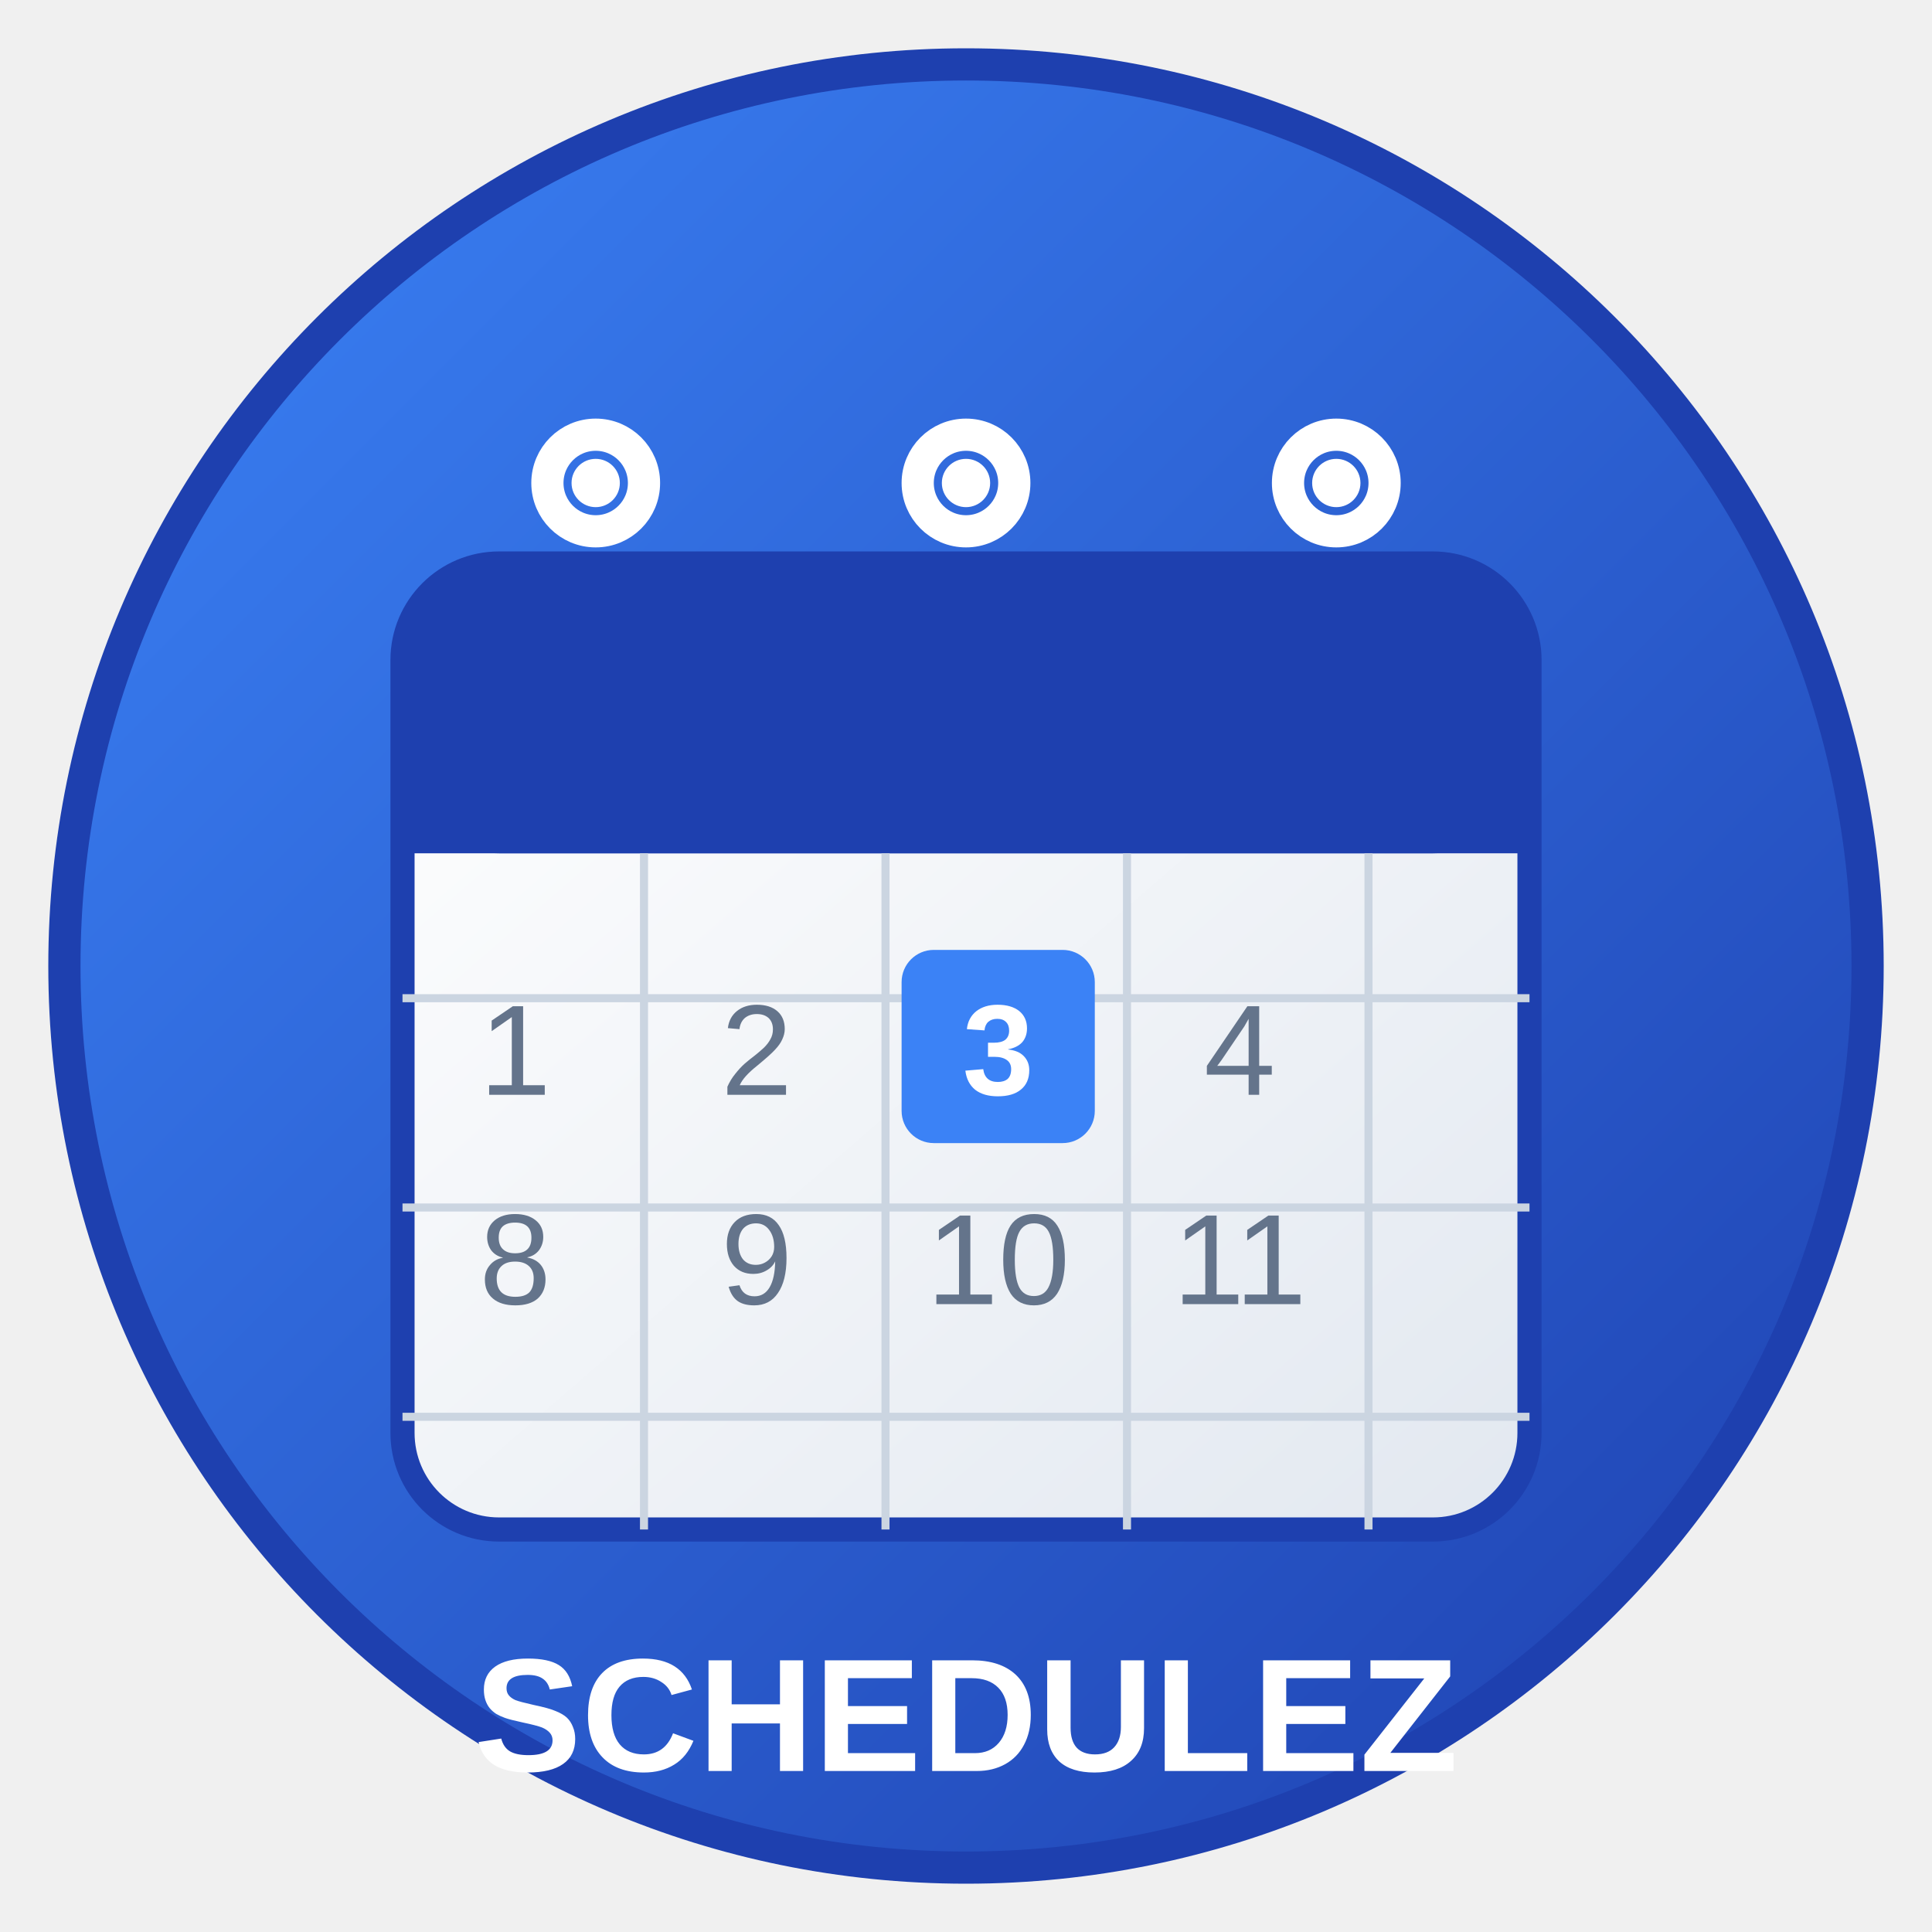
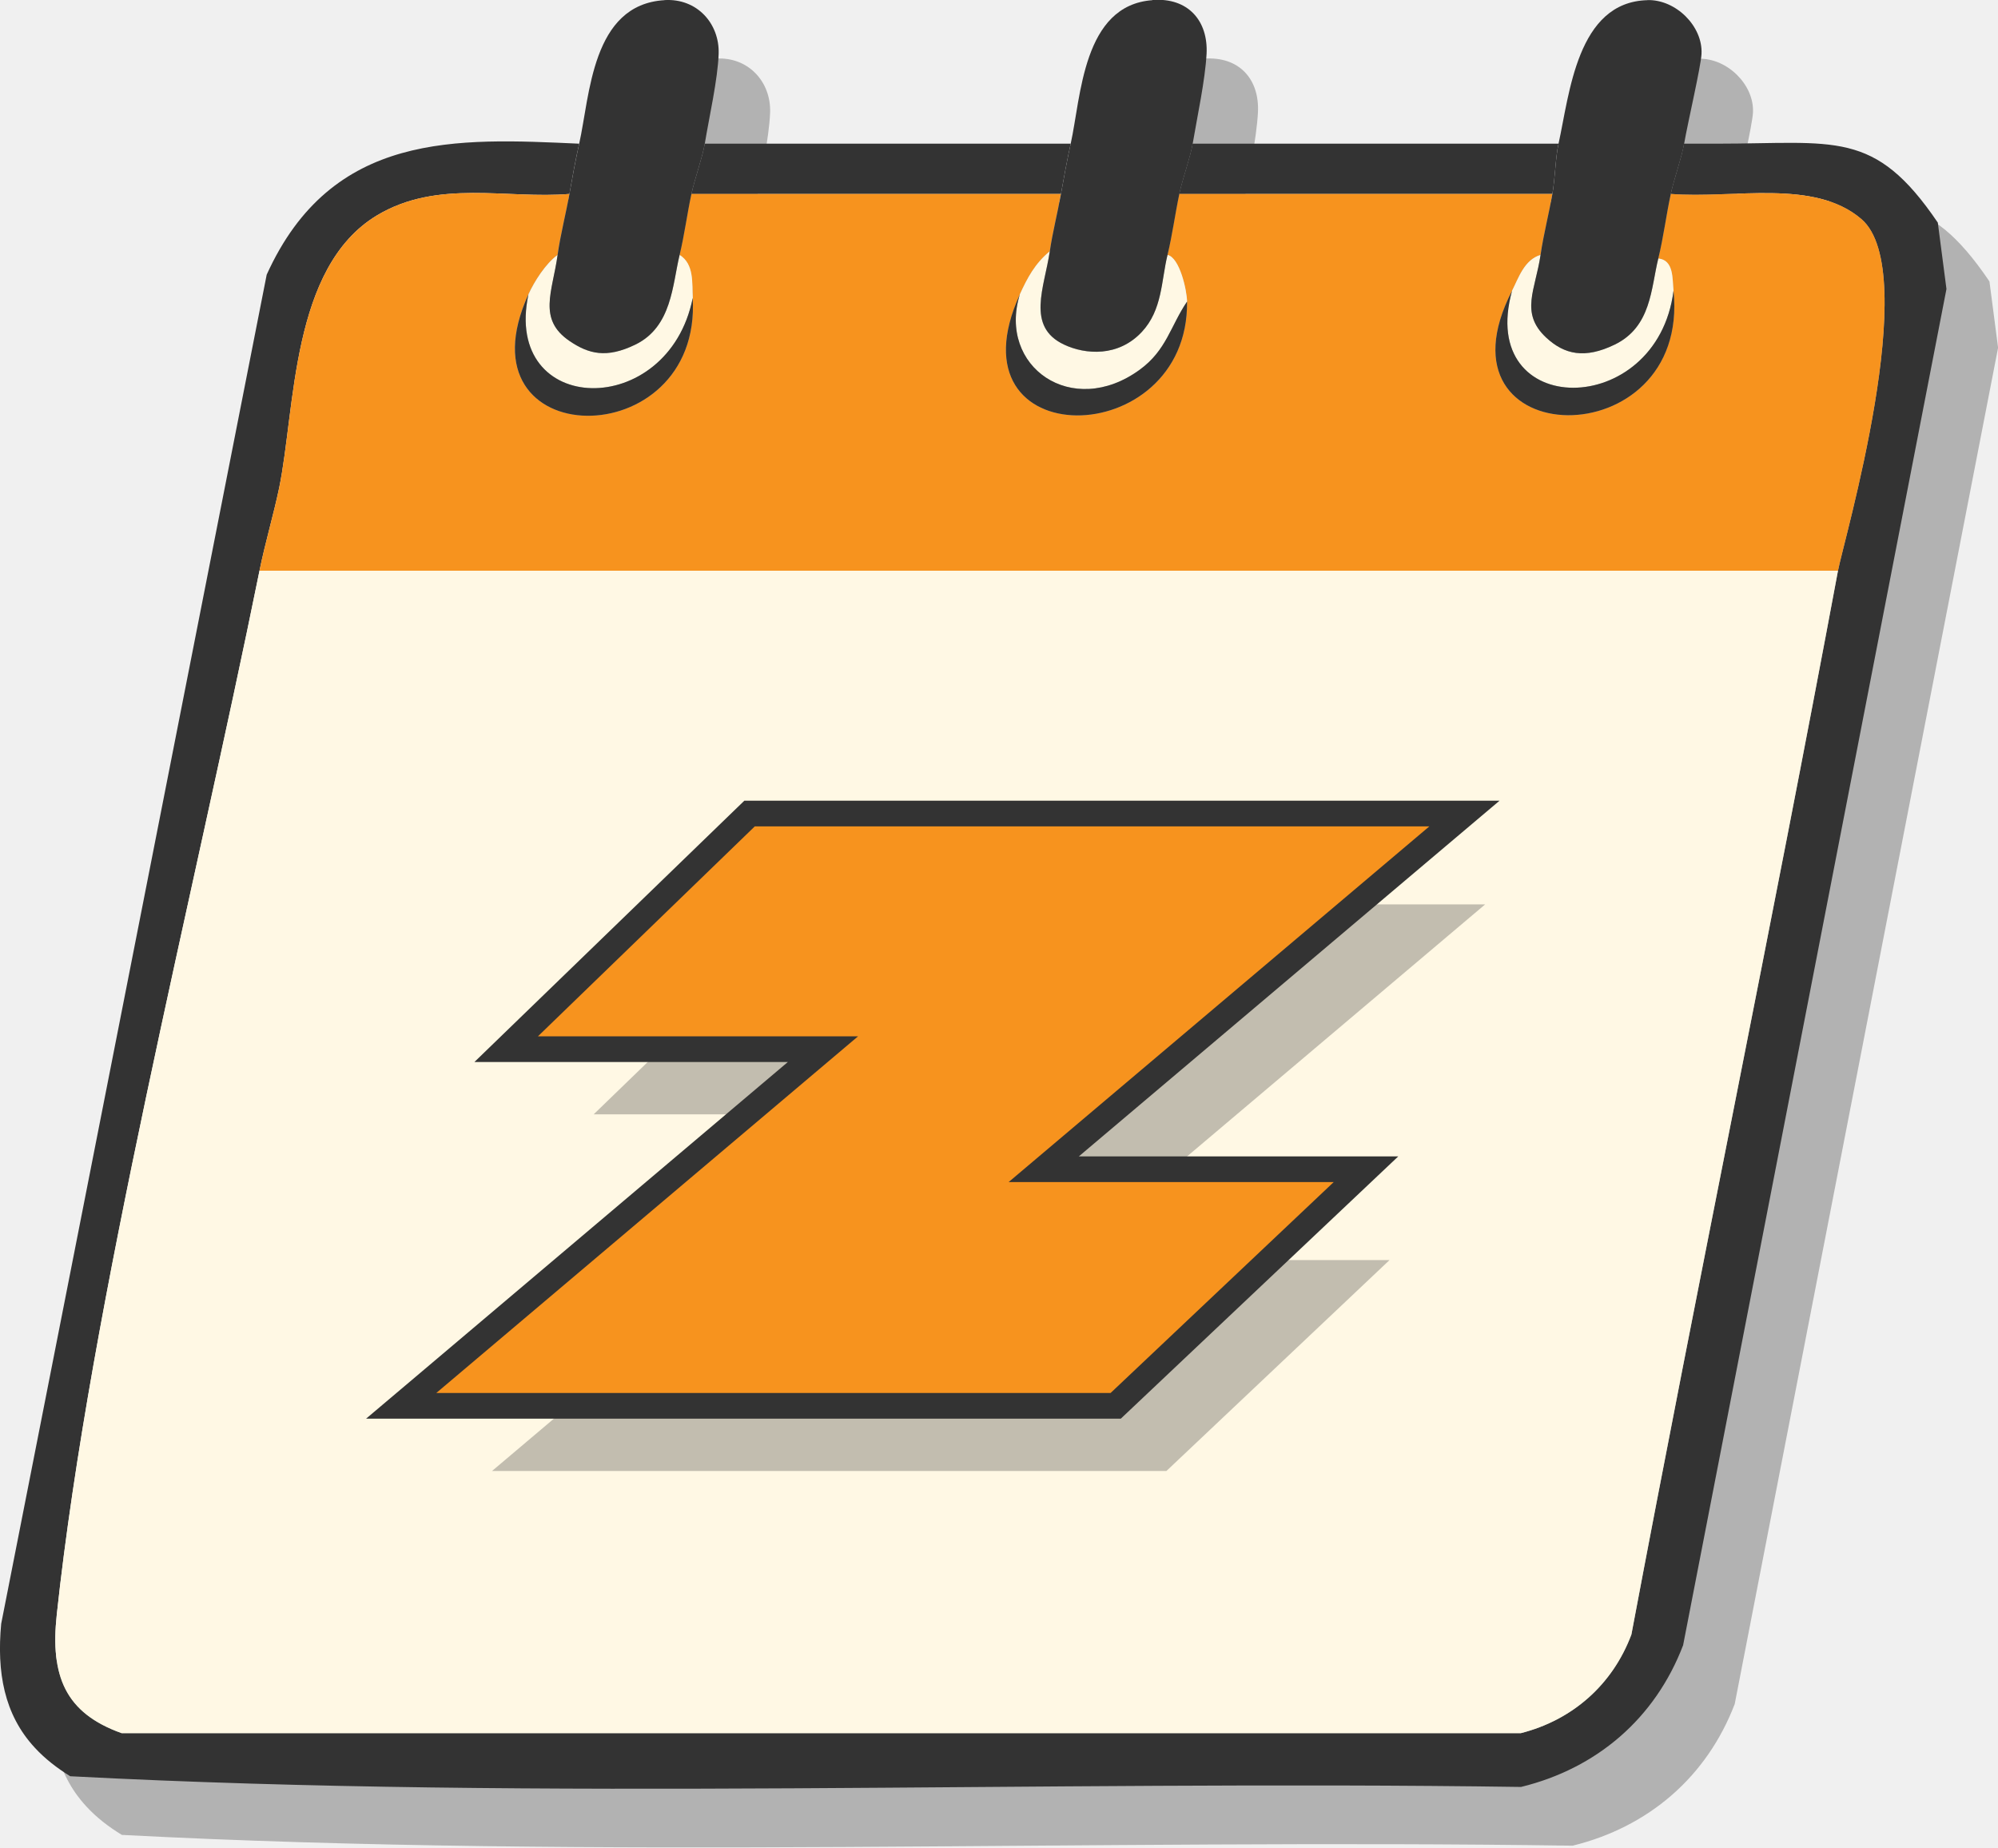
- <svg xmlns="http://www.w3.org/2000/svg" width="120" height="120" viewBox="0 0 120 120">
+ <svg xmlns="http://www.w3.org/2000/svg" id="Layer_2" data-name="Layer 2" viewBox="0 0 233.37 215.75">
  <defs>
-     <linearGradient id="bgGradient" x1="0%" y1="0%" x2="100%" y2="100%">
-       <stop offset="0%" style="stop-color:#3b82f6;stop-opacity:1" />
-       <stop offset="100%" style="stop-color:#1e40af;stop-opacity:1" />
-     </linearGradient>
-     <linearGradient id="calendarGradient" x1="0%" y1="0%" x2="100%" y2="100%">
-       <stop offset="0%" style="stop-color:#ffffff;stop-opacity:1" />
-       <stop offset="100%" style="stop-color:#e2e8f0;stop-opacity:1" />
-     </linearGradient>
+     <style>
+       .cls-1 {
+         opacity: .33;
+       }
+ 
+       .cls-2 {
+         opacity: .3;
+       }
+ 
+       .cls-3 {
+         fill: #fff8e4;
+       }
+ 
+       .cls-4 {
+         fill: #333;
+       }
+ 
+       .cls-5 {
+         fill: #f7931e;
+       }
+     </style>
  </defs>
-   <circle cx="60" cy="60" r="56" fill="url(#bgGradient)" stroke="#1e40af" stroke-width="2" />
-   <rect x="25" y="35" width="70" height="60" rx="6" ry="6" fill="url(#calendarGradient)" stroke="#1e40af" stroke-width="1.5" />
-   <rect x="25" y="35" width="70" height="18" rx="6" ry="6" fill="#1e40af" />
-   <rect x="25" y="44" width="70" height="9" fill="#1e40af" />
-   <circle cx="37" cy="30" r="3" fill="none" stroke="#ffffff" stroke-width="2" />
-   <circle cx="37" cy="30" r="1.5" fill="#ffffff" />
-   <circle cx="60" cy="30" r="3" fill="none" stroke="#ffffff" stroke-width="2" />
-   <circle cx="60" cy="30" r="1.5" fill="#ffffff" />
-   <circle cx="83" cy="30" r="3" fill="none" stroke="#ffffff" stroke-width="2" />
-   <circle cx="83" cy="30" r="1.5" fill="#ffffff" />
-   <line x1="25" y1="62" x2="95" y2="62" stroke="#cbd5e1" stroke-width="0.5" />
-   <line x1="25" y1="75" x2="95" y2="75" stroke="#cbd5e1" stroke-width="0.5" />
-   <line x1="25" y1="88" x2="95" y2="88" stroke="#cbd5e1" stroke-width="0.5" />
-   <line x1="40" y1="53" x2="40" y2="95" stroke="#cbd5e1" stroke-width="0.5" />
-   <line x1="55" y1="53" x2="55" y2="95" stroke="#cbd5e1" stroke-width="0.5" />
-   <line x1="70" y1="53" x2="70" y2="95" stroke="#cbd5e1" stroke-width="0.5" />
-   <line x1="85" y1="53" x2="85" y2="95" stroke="#cbd5e1" stroke-width="0.5" />
-   <rect x="56" y="59" width="12" height="12" rx="2" ry="2" fill="#3b82f6" />
-   <text x="32" y="68" fill="#64748b" font-family="Arial, sans-serif" font-size="8" text-anchor="middle">1</text>
-   <text x="47" y="68" fill="#64748b" font-family="Arial, sans-serif" font-size="8" text-anchor="middle">2</text>
-   <text x="62" y="68" fill="#ffffff" font-family="Arial, sans-serif" font-size="8" font-weight="bold" text-anchor="middle">3</text>
-   <text x="77" y="68" fill="#64748b" font-family="Arial, sans-serif" font-size="8" text-anchor="middle">4</text>
-   <text x="32" y="81" fill="#64748b" font-family="Arial, sans-serif" font-size="8" text-anchor="middle">8</text>
-   <text x="47" y="81" fill="#64748b" font-family="Arial, sans-serif" font-size="8" text-anchor="middle">9</text>
-   <text x="62" y="81" fill="#64748b" font-family="Arial, sans-serif" font-size="8" text-anchor="middle">10</text>
-   <text x="77" y="81" fill="#64748b" font-family="Arial, sans-serif" font-size="8" text-anchor="middle">11</text>
-   <text x="60" y="110" fill="#ffffff" font-family="Arial, sans-serif" font-size="10" font-weight="bold" text-anchor="middle">SCHEDULEZ</text>
+   <g id="Layer_1-2" data-name="Layer 1">
+     <g class="cls-1">
+       <path class="cls-4" d="M232.36,32.85c-7.42-10.94-11.97-9.22-25.87-9.22h-3.77c.41-2.39,1.96-9.01,2.03-10.48.17-3.22-2.98-6.37-6.32-6.29-8.23.21-9.1,10.99-10.38,16.76h-42.74c.54-3.2,1.45-7.38,1.62-10.48.2-3.84-2.14-6.6-6.32-6.29-8.14.6-8.33,11.32-9.54,16.76h-42.74c.52-3.15,1.51-7.46,1.62-10.48.12-3.56-2.53-6.51-6.32-6.29-8.51.51-8.7,11.16-9.96,16.76-14.23-.65-28.88-1.5-36.49,15.29L6.16,196.48c-.53,5.63.33,10.58,3.9,14.46,1.21,1.32,2.62,2.4,4.17,3.35,55.61,2.91,113.13.43,169.46,1.26,8.83-2.17,15.66-8,18.93-16.55l30.76-158.39-1.01-7.75Z" />
+     </g>
+     <g id="Generative_Object" data-name="Generative Object">
+       <g>
+         <path class="cls-4" d="M227.35,33.75l-30.76,158.39c-3.27,8.56-10.09,14.39-18.93,16.55-56.33-.82-113.85,1.66-169.46-1.25-1.54-.96-2.95-2.04-4.16-3.36-3.57-3.87-4.43-8.82-3.9-14.45L31.15,32.08c7.61-16.8,22.26-15.94,36.5-15.3-.44,1.94-.8,3.93-1.14,5.87-7.27.62-15.39-1.76-22.49,2.51-10.07,6.08-9.5,22.56-11.42,31.85-.66,3.15-1.64,6.43-2.29,9.64-7.62,37.67-19.75,85.34-23.68,121.93-.77,7.14.98,11.48,7.58,13.83h163.42c6.03-1.53,10.72-5.65,12.92-11.52,7.8-41.41,16.41-82.84,24.13-124.24.62-3.36,9.92-34.91,2.73-41.07-5.52-4.73-14.92-2.35-22.26-2.93.39-1.82,1.28-4.24,1.55-5.87h3.77c13.9,0,18.45-1.72,25.87,9.22l1.01,7.75Z" />
+         <path class="cls-4" d="M143.07,16.78h38.97c-.36,1.61-.4,4.05-.72,5.87h-43.58c.39-1.82,1.29-4.25,1.56-5.87h3.77Z" />
+         <path class="cls-4" d="M86.09,16.78h38.97c-.43,1.94-.79,3.93-1.14,5.87h-43.16c.39-1.81,1.29-4.26,1.56-5.87h3.77Z" />
+         <path class="cls-5" d="M214.68,66.65H30.31c.65-3.21,1.63-6.49,2.29-9.64,1.92-9.29,1.35-25.77,11.42-31.85,7.1-4.27,15.22-1.89,22.49-2.51-.42,2.36-1.06,4.77-1.39,7.12-1.4,1.01-2.73,3.13-3.41,4.61-8.5,18.68,20.27,18.98,19.2.42-.1-1.7.19-3.94-1.54-5.03.57-2.35.87-4.76,1.38-7.12h43.16c-.39,2.22-.97,4.49-1.3,6.7-1.73,1.44-2.61,3.1-3.49,5.03-8.6,18.89,19.75,18.52,19.53.84-.01-1.27-.86-5.15-2.29-5.45.57-2.35.87-4.76,1.38-7.12h43.58c-.41,2.36-1.04,4.77-1.39,7.12-1.91.58-2.57,2.72-3.32,4.19-9.82,19.15,20.87,19.6,18.85,0-.14-1.41.05-3.59-1.78-3.77.62-2.49.92-5.04,1.47-7.54,7.34.58,16.74-1.8,22.26,2.93,7.19,6.16-2.11,37.71-2.73,41.07Z" />
+         <path class="cls-3" d="M179.94,29.77c-.6,4.09-2.43,6.76.64,9.64,2.15,2.01,4.54,2.52,8.01.84,4.3-2.08,4.24-6.58,5.1-10.06,1.83.18,1.64,2.36,1.78,3.77-1.91,15.11-23.04,15.09-18.86,0,.75-1.47,1.42-3.62,3.33-4.19Z" />
+         <path class="cls-3" d="M124.27,40.25c2.53,1.19,6.35,1.45,9.08-1.47,2.42-2.58,2.27-5.98,3.01-9.01,1.44.3,2.28,4.18,2.29,5.45-1.94,2.86-2.39,5.68-5.53,7.96-7.91,5.76-16.61-.37-14-8.8.88-1.93,1.76-3.59,3.49-5.03-.62,4.2-2.8,8.8,1.66,10.89Z" />
+         <path class="cls-3" d="M66.53,39.83c2.23,1.51,4.31,2.05,7.67.42,4.29-2.08,4.33-6.99,5.18-10.48,1.73,1.08,1.44,3.33,1.54,5.03-2.87,14.32-22.23,13.91-19.19-.42.67-1.48,2.01-3.61,3.41-4.61-.6,4.31-2.36,7.51,1.4,10.06Z" />
+         <g>
+           <path class="cls-4" d="M192.42.02c-8.23.21-9.1,10.99-10.38,16.76-.36,1.61-.4,4.05-.72,5.87-.41,2.36-1.04,4.77-1.38,7.12-.6,4.09-2.43,6.76.64,9.64,2.15,2.01,4.54,2.52,8.01.84,4.3-2.08,4.24-6.58,5.1-10.06.61-2.49.92-5.04,1.46-7.54.4-1.82,1.28-4.24,1.56-5.87.41-2.39,1.96-9.01,2.03-10.48.17-3.22-2.98-6.37-6.32-6.29Z" />
+           <path class="cls-4" d="M195.47,33.96c2.01,19.6-28.68,19.15-18.86,0-4.18,15.09,16.95,15.11,18.86,0Z" />
+         </g>
+         <g>
+           <path class="cls-4" d="M134.6.02c-8.14.6-8.33,11.32-9.54,16.76-.43,1.94-.79,3.93-1.14,5.87-.39,2.22-.98,4.49-1.3,6.7-.62,4.2-2.8,8.8,1.66,10.89,2.53,1.19,6.35,1.45,9.08-1.47,2.42-2.58,2.27-5.98,3.01-9.01.57-2.36.88-4.76,1.38-7.12.39-1.82,1.29-4.25,1.56-5.87.54-3.2,1.45-7.38,1.62-10.48.2-3.84-2.14-6.6-6.32-6.29Z" />
+           <path class="cls-4" d="M138.65,35.22c.22,17.68-28.13,18.05-19.53-.84-2.61,8.43,6.09,14.56,14,8.8,3.13-2.28,3.59-5.1,5.53-7.96Z" />
+         </g>
+         <g>
+           <path class="cls-4" d="M77.61.02c-8.51.51-8.7,11.16-9.96,16.76-.43,1.94-.8,3.93-1.14,5.87-.42,2.36-1.05,4.77-1.38,7.12-.6,4.31-2.36,7.51,1.4,10.06,2.23,1.51,4.31,2.05,7.67.42,4.29-2.08,4.33-6.99,5.18-10.48.57-2.36.87-4.76,1.38-7.12.39-1.81,1.29-4.26,1.56-5.87.52-3.15,1.51-7.46,1.62-10.48.12-3.56-2.53-6.51-6.32-6.29Z" />
+           <path class="cls-4" d="M80.91,34.8c1.07,18.56-27.7,18.26-19.19-.42-3.04,14.32,16.33,14.74,19.19.42Z" />
+         </g>
+       </g>
+       <path class="cls-3" d="M30.31,66.65c-7.62,37.67-19.75,85.34-23.68,121.93-.77,7.14.98,11.48,7.58,13.83h163.42c6.03-1.53,10.72-5.65,12.92-11.52,7.8-41.41,16.41-82.84,24.13-124.24H30.31Z" />
+     </g>
+     <g>
+       <g class="cls-2">
+         <path class="cls-4" d="M173.47,105.62l-49.14,41.54h37.97l-26.06,24.63H57.47l49.26-41.65h-37.39l25.33-24.52h78.79Z" />
+       </g>
+       <g>
+         <polygon class="cls-5" points="46.86 164.18 96.12 122.52 59.12 122.52 87.55 95.01 171.05 95.01 121.9 136.55 159.54 136.55 130.31 164.18 46.86 164.18" />
+         <path class="cls-4" d="M166.95,96.51l-49.14,41.54h37.97l-26.06,24.63H50.96l49.26-41.65h-37.39l25.33-24.52h78.79M175.14,93.51h-88.2l-.87.84-25.33,24.52-5.33,5.16h36.61l-43,36.36-6.26,5.29h88.15l.87-.82,26.06-24.63,5.48-5.18h-37.31l42.88-36.25,6.26-5.29h0Z" />
+       </g>
+     </g>
+   </g>
</svg>
